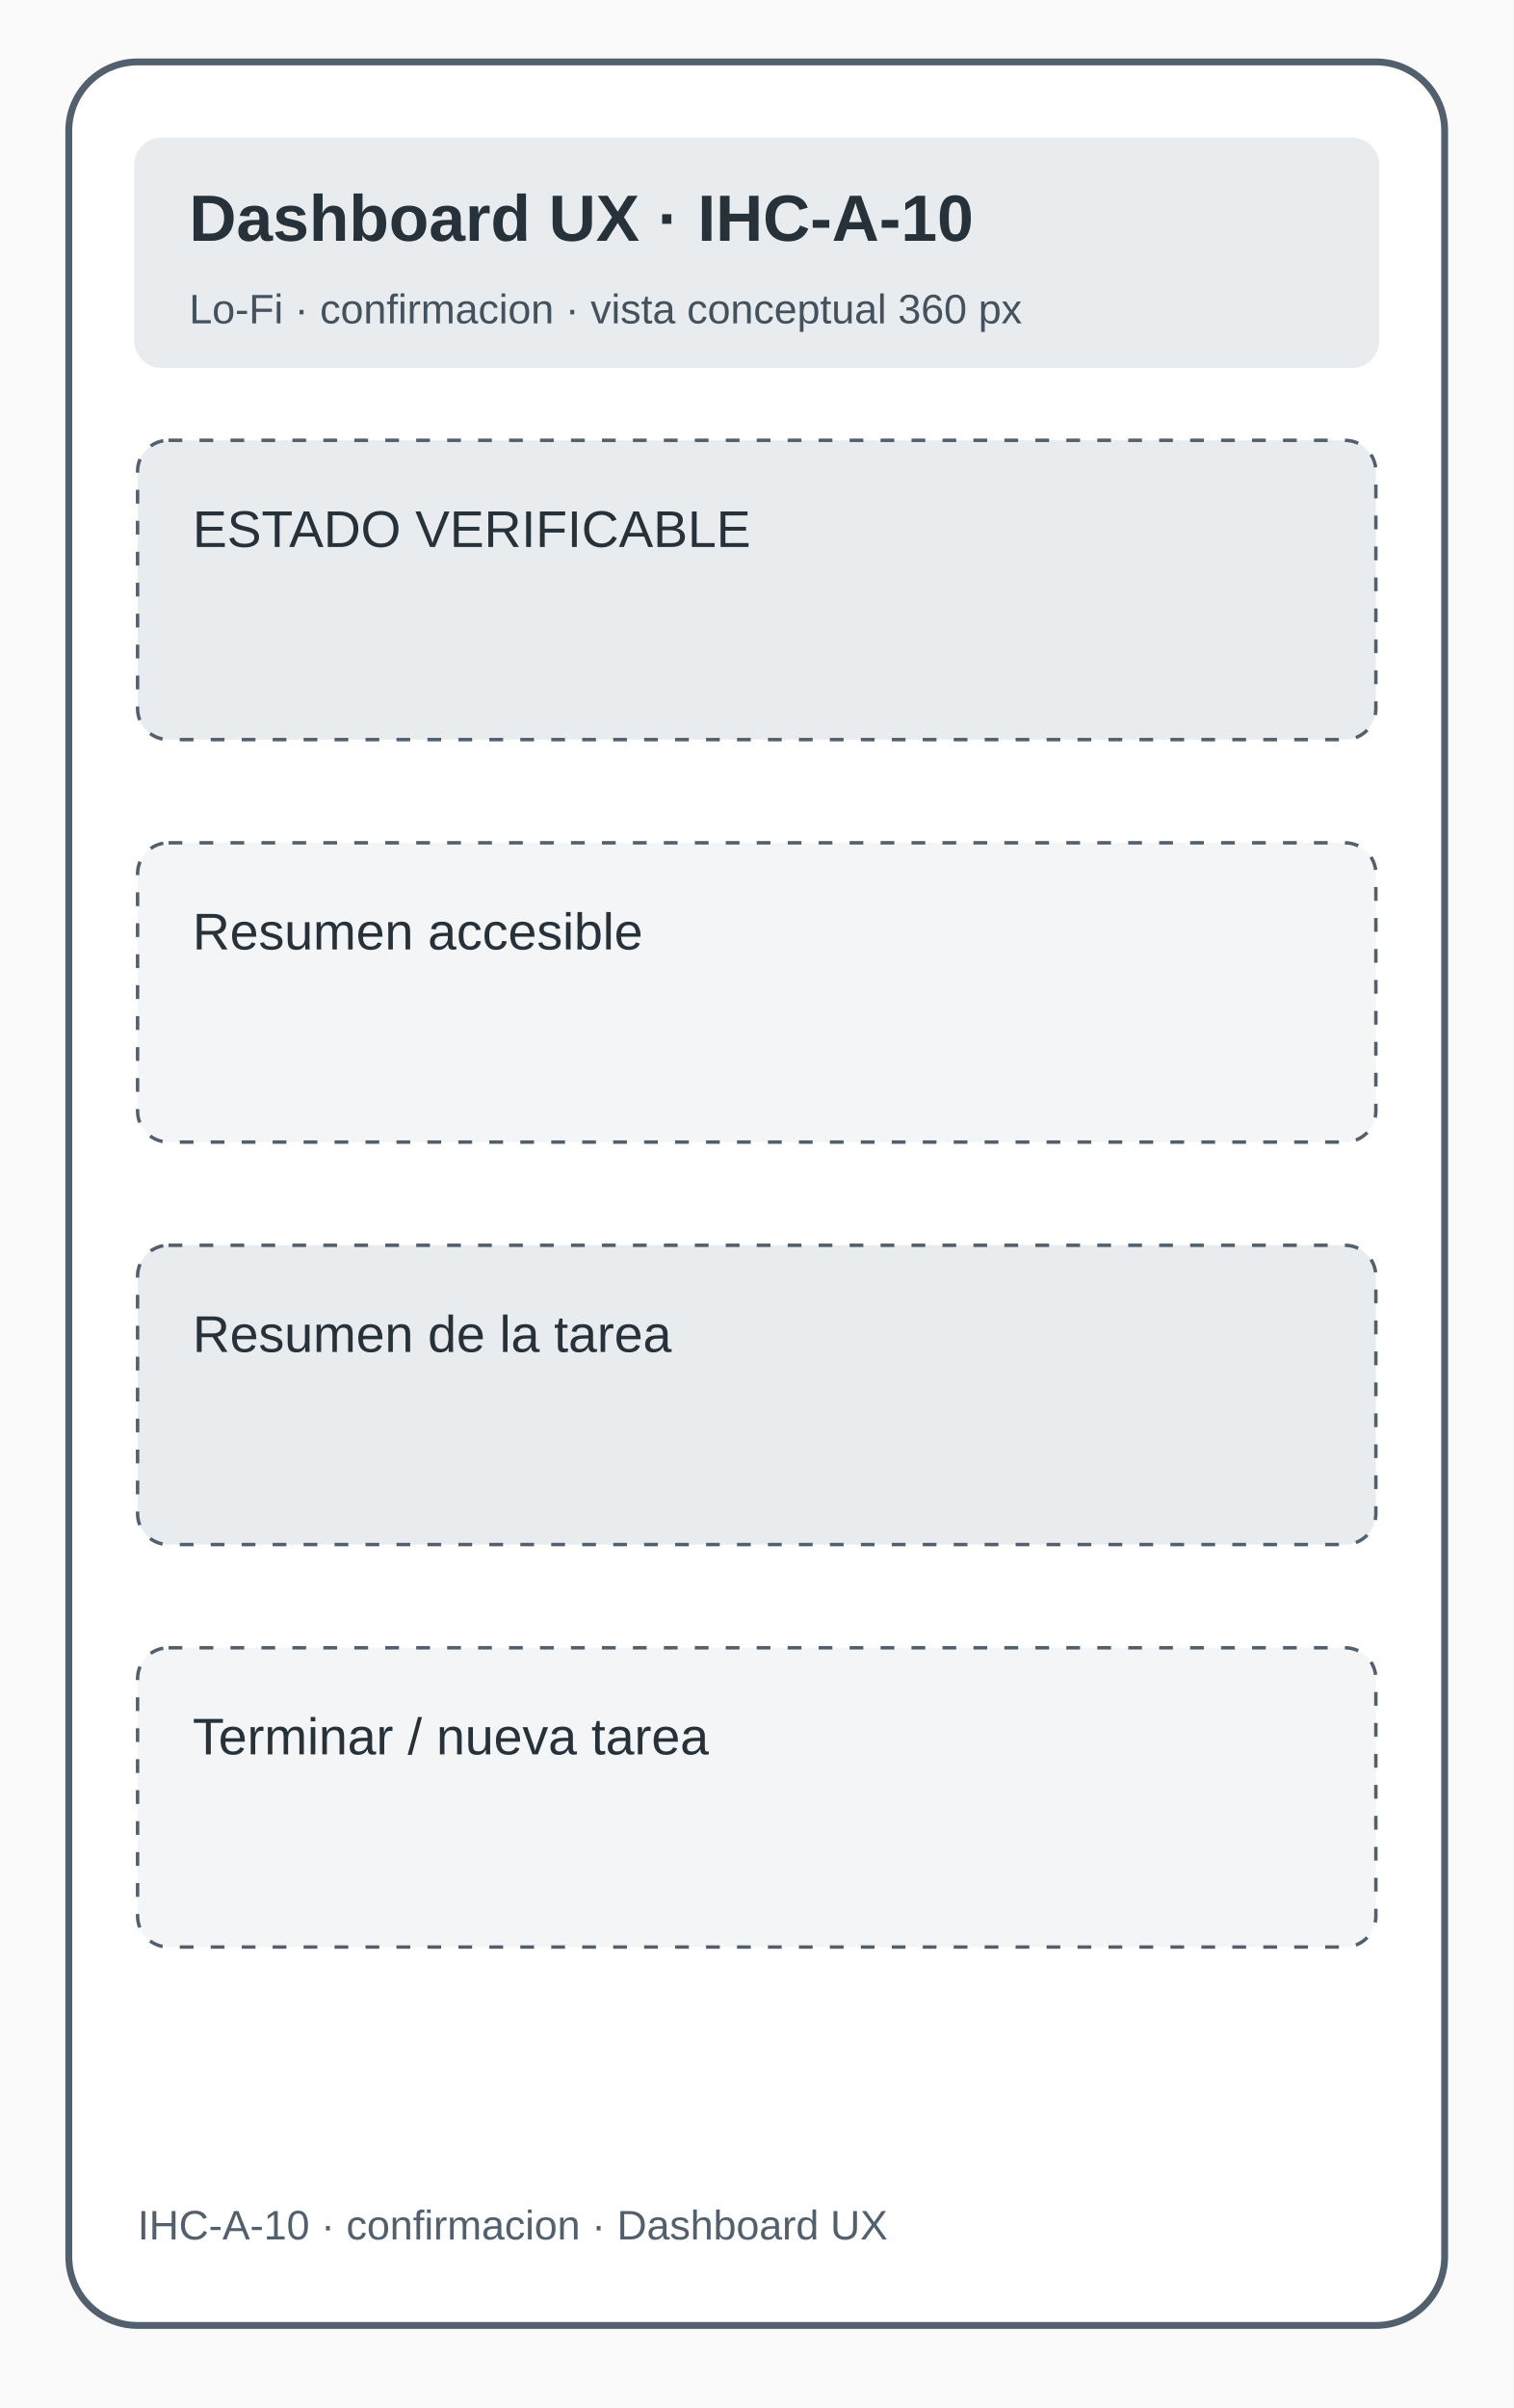
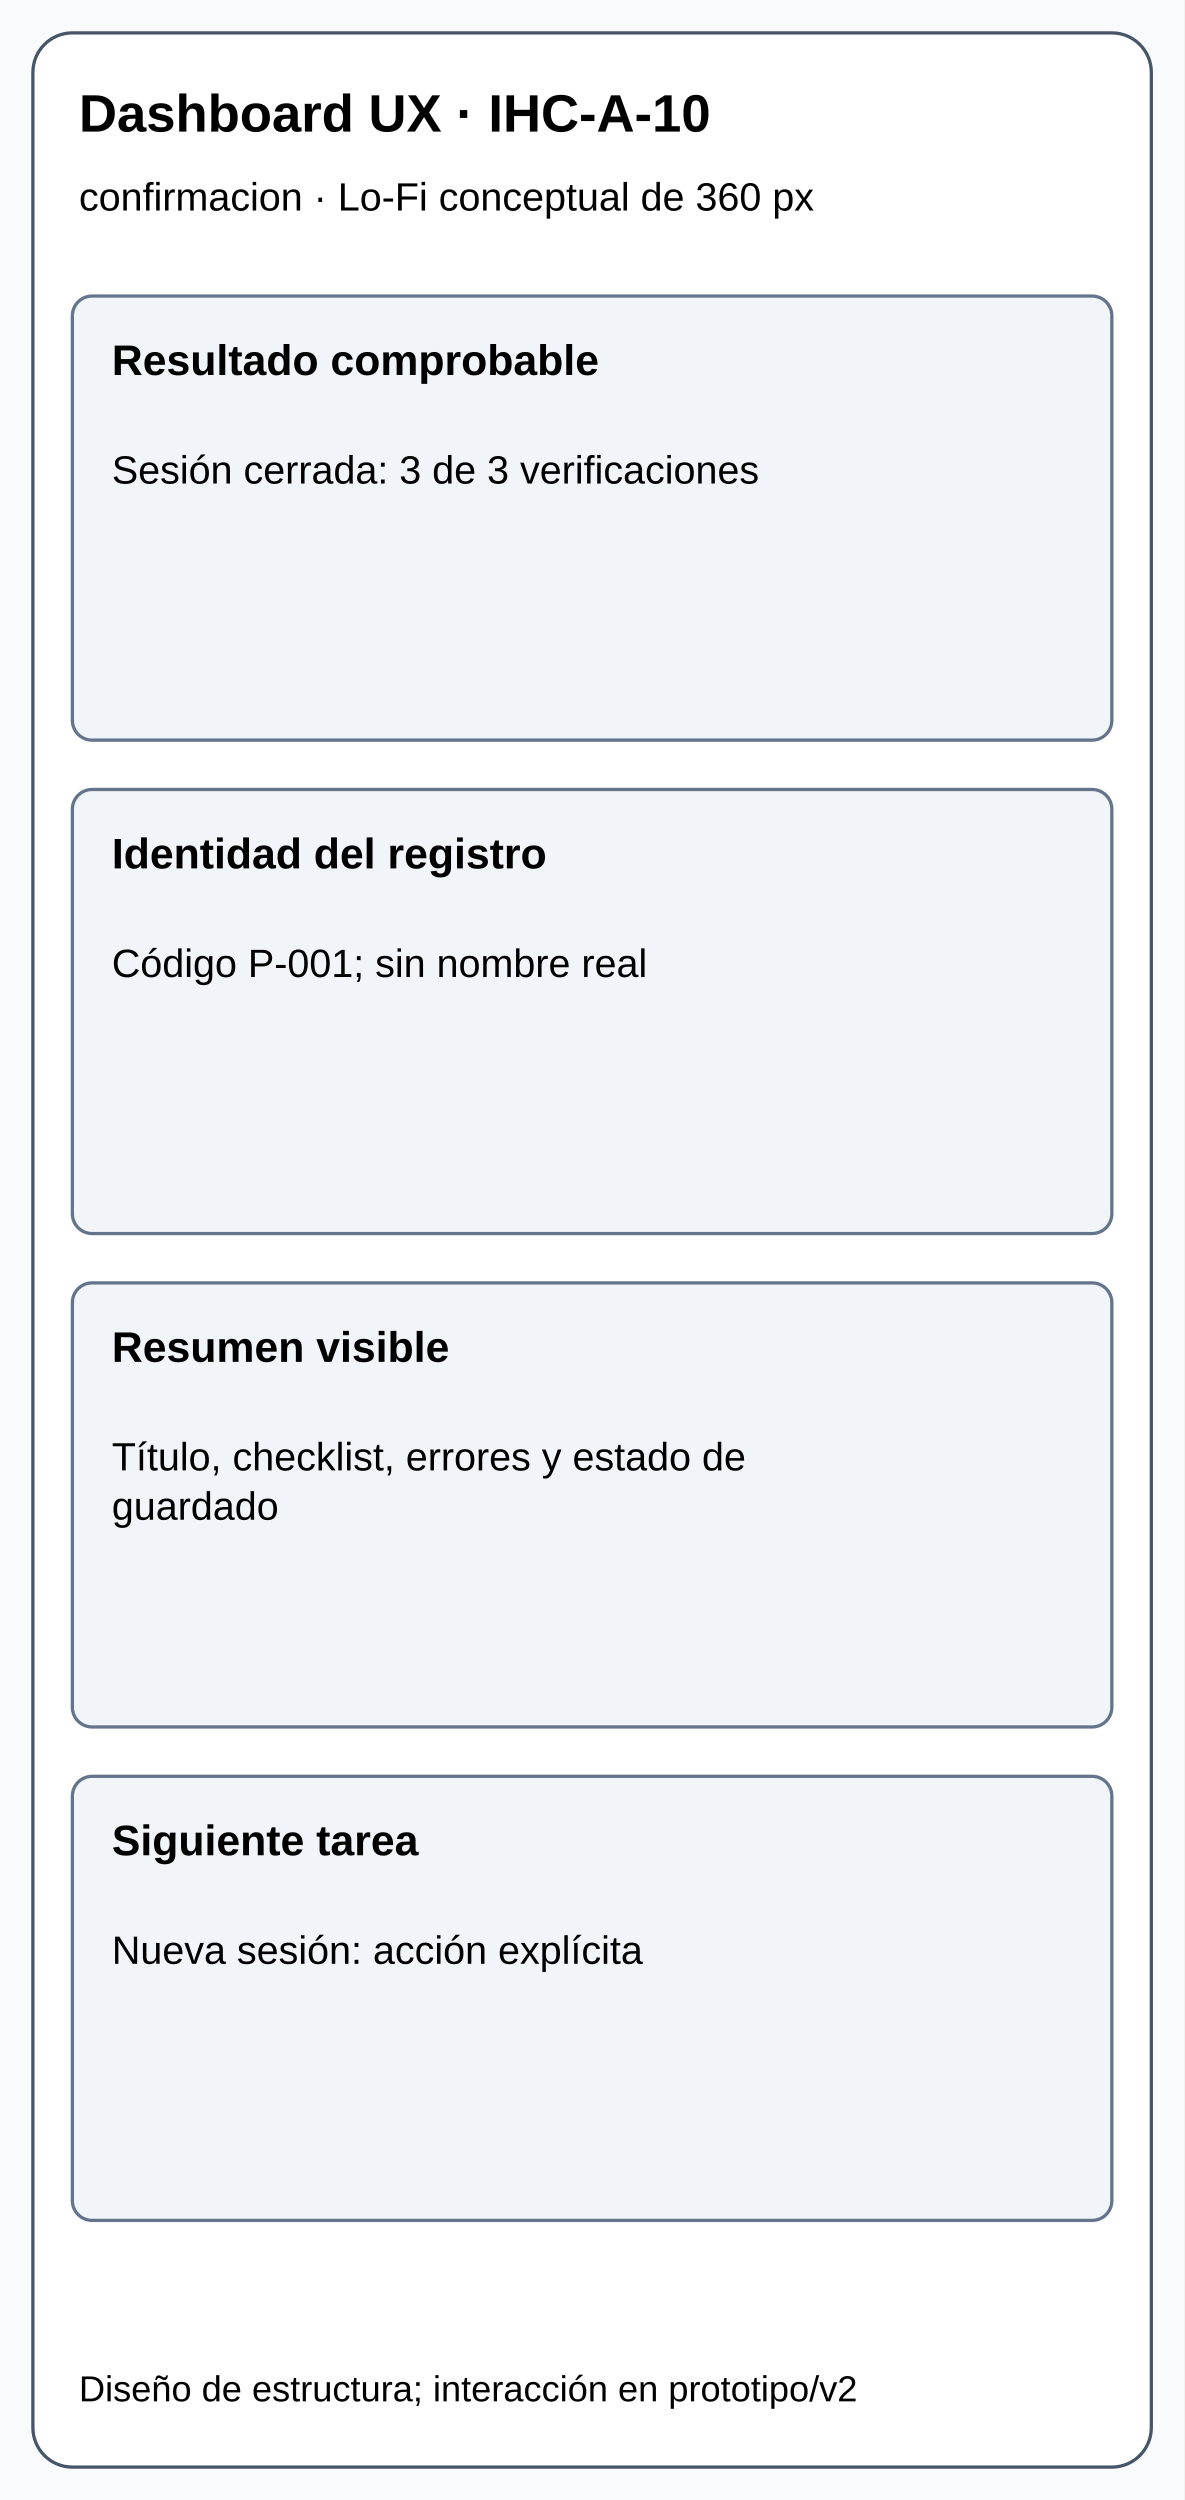
- <svg xmlns="http://www.w3.org/2000/svg" width="440" height="700" viewBox="0 0 440 700" role="img" aria-label="Wireframe IHC-A-10 confirmacion">
-   <rect width="440" height="700" fill="#FAFAFA" />
-   <rect x="20" y="18" width="400" height="658" rx="20" fill="#FFF" stroke="#52606D" stroke-width="2" />
-   <rect x="39" y="40" width="362" height="67" rx="8" fill="#E9ECEF" />
-   <text x="55" y="70" font-family="Arial" font-size="19" font-weight="bold" fill="#273139">Dashboard UX · IHC-A-10</text>
-   <text x="55" y="94" font-family="Arial" font-size="12" fill="#44525E">Lo-Fi · confirmacion · vista conceptual 360 px</text>
-   <rect x="40" y="128" width="360" height="87" rx="9" fill="#E9ECEF" stroke="#52606D" stroke-dasharray="4 5" />
-   <text x="56" y="159" font-family="Arial" font-size="15" fill="#273139">ESTADO VERIFICABLE</text>
-   <rect x="40" y="245" width="360" height="87" rx="9" fill="#F3F5F6" stroke="#52606D" stroke-dasharray="4 5" />
-   <text x="56" y="276" font-family="Arial" font-size="15" fill="#273139">Resumen accesible</text>
-   <rect x="40" y="362" width="360" height="87" rx="9" fill="#E9ECEF" stroke="#52606D" stroke-dasharray="4 5" />
-   <text x="56" y="393" font-family="Arial" font-size="15" fill="#273139">Resumen de la tarea</text>
-   <rect x="40" y="479" width="360" height="87" rx="9" fill="#F3F5F6" stroke="#52606D" stroke-dasharray="4 5" />
-   <text x="56" y="510" font-family="Arial" font-size="15" fill="#273139">Terminar / nueva tarea</text>
-   <text x="40" y="651" font-family="Arial" font-size="12" fill="#52606D">IHC-A-10 · confirmacion · Dashboard UX</text>
+ <svg xmlns="http://www.w3.org/2000/svg" width="360" height="760" viewBox="0 0 360 760" role="img" aria-label="IHC-A-10 confirmacion">
+   <rect width="360" height="760" fill="#f8fafc" />
+   <rect x="10" y="10" width="340" height="740" rx="12" fill="white" stroke="#475569" />
+   <text x="24" y="40" font-family="Arial" font-size="16" font-weight="bold">Dashboard UX · IHC-A-10</text>
+   <text x="24" y="64" font-family="Arial" font-size="12">confirmacion · Lo-Fi conceptual de 360 px</text>
+   <rect x="22" y="90" width="316" height="135" rx="6" fill="#f1f5f9" stroke="#64748b" />
+   <text x="34" y="114" font-family="Arial" font-size="13" font-weight="bold">Resultado comprobable</text>
+   <text x="34" y="147" font-family="Arial" font-size="12">Sesión cerrada: 3 de 3 verificaciones</text>
+   <rect x="22" y="240" width="316" height="135" rx="6" fill="#f1f5f9" stroke="#64748b" />
+   <text x="34" y="264" font-family="Arial" font-size="13" font-weight="bold">Identidad del registro</text>
+   <text x="34" y="297" font-family="Arial" font-size="12">Código P-001; sin nombre real</text>
+   <rect x="22" y="390" width="316" height="135" rx="6" fill="#f1f5f9" stroke="#64748b" />
+   <text x="34" y="414" font-family="Arial" font-size="13" font-weight="bold">Resumen visible</text>
+   <text x="34" y="447" font-family="Arial" font-size="12">Título, checklist, errores y estado de</text>
+   <text x="34" y="462" font-family="Arial" font-size="12">guardado</text>
+   <rect x="22" y="540" width="316" height="135" rx="6" fill="#f1f5f9" stroke="#64748b" />
+   <text x="34" y="564" font-family="Arial" font-size="13" font-weight="bold">Siguiente tarea</text>
+   <text x="34" y="597" font-family="Arial" font-size="12">Nueva sesión: acción explícita</text>
+   <text x="24" y="730" font-family="Arial" font-size="11">Diseño de estructura; interacción en prototipo/v2</text>
</svg>
